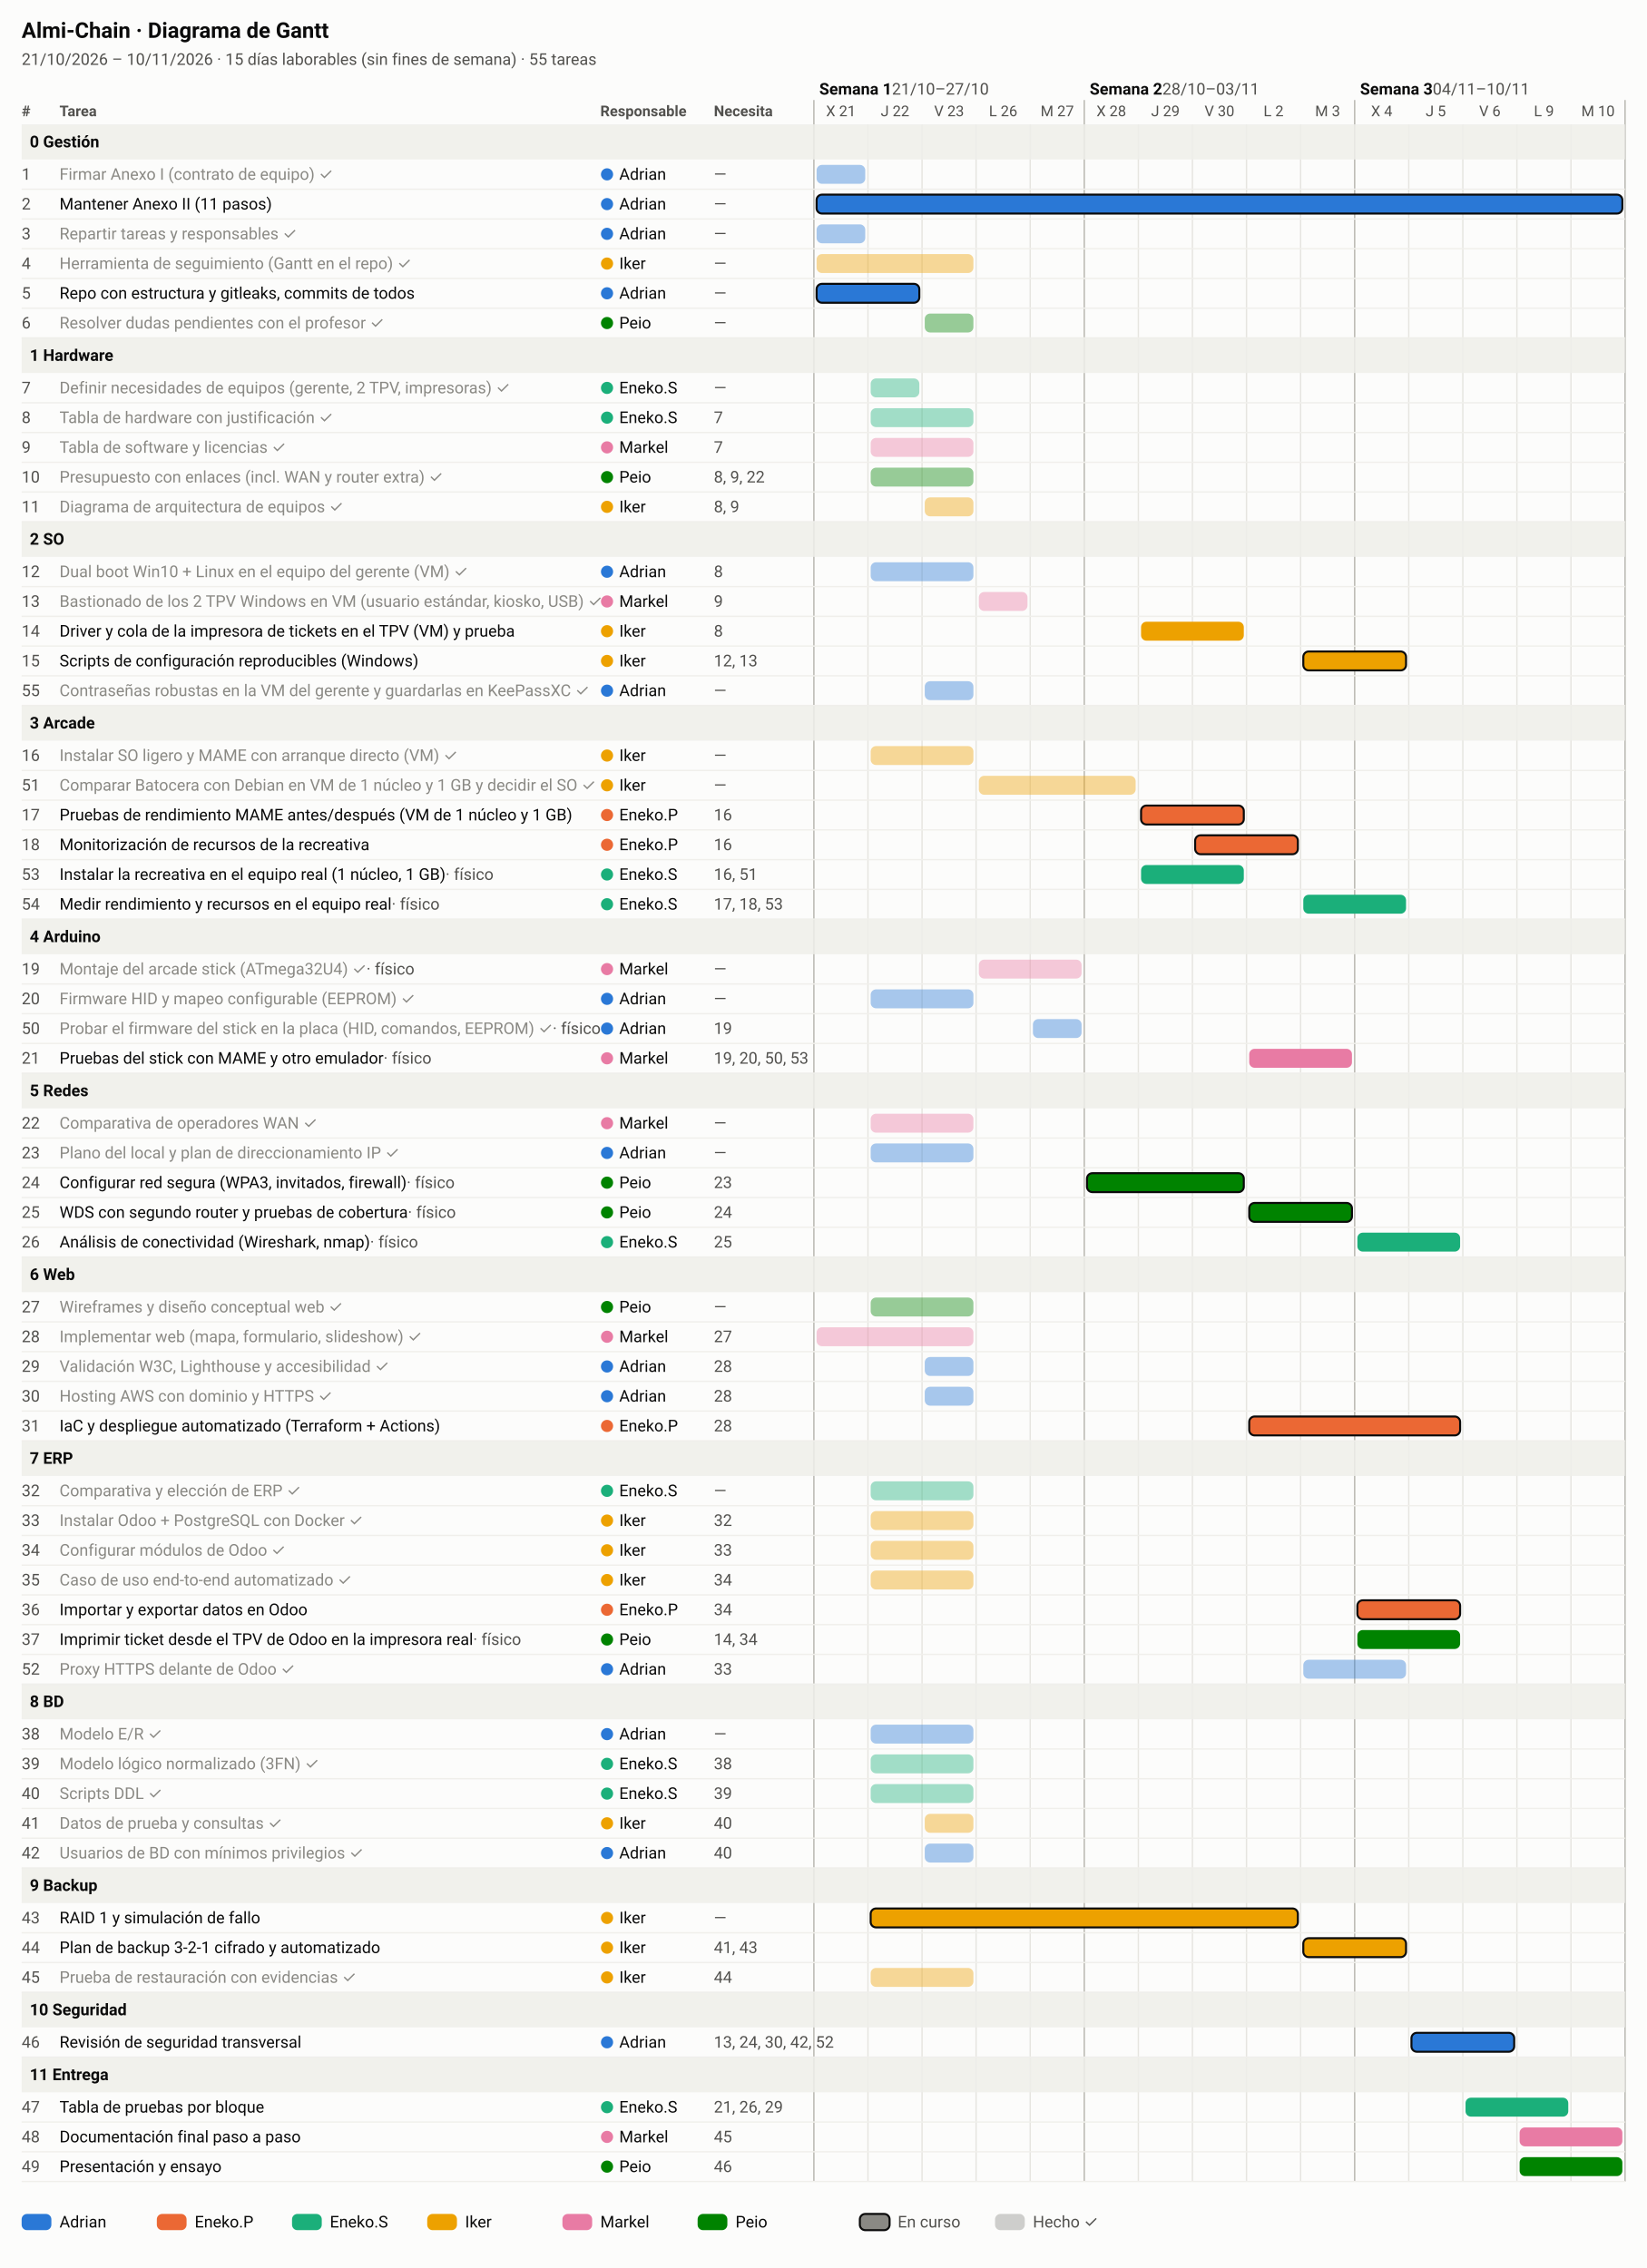
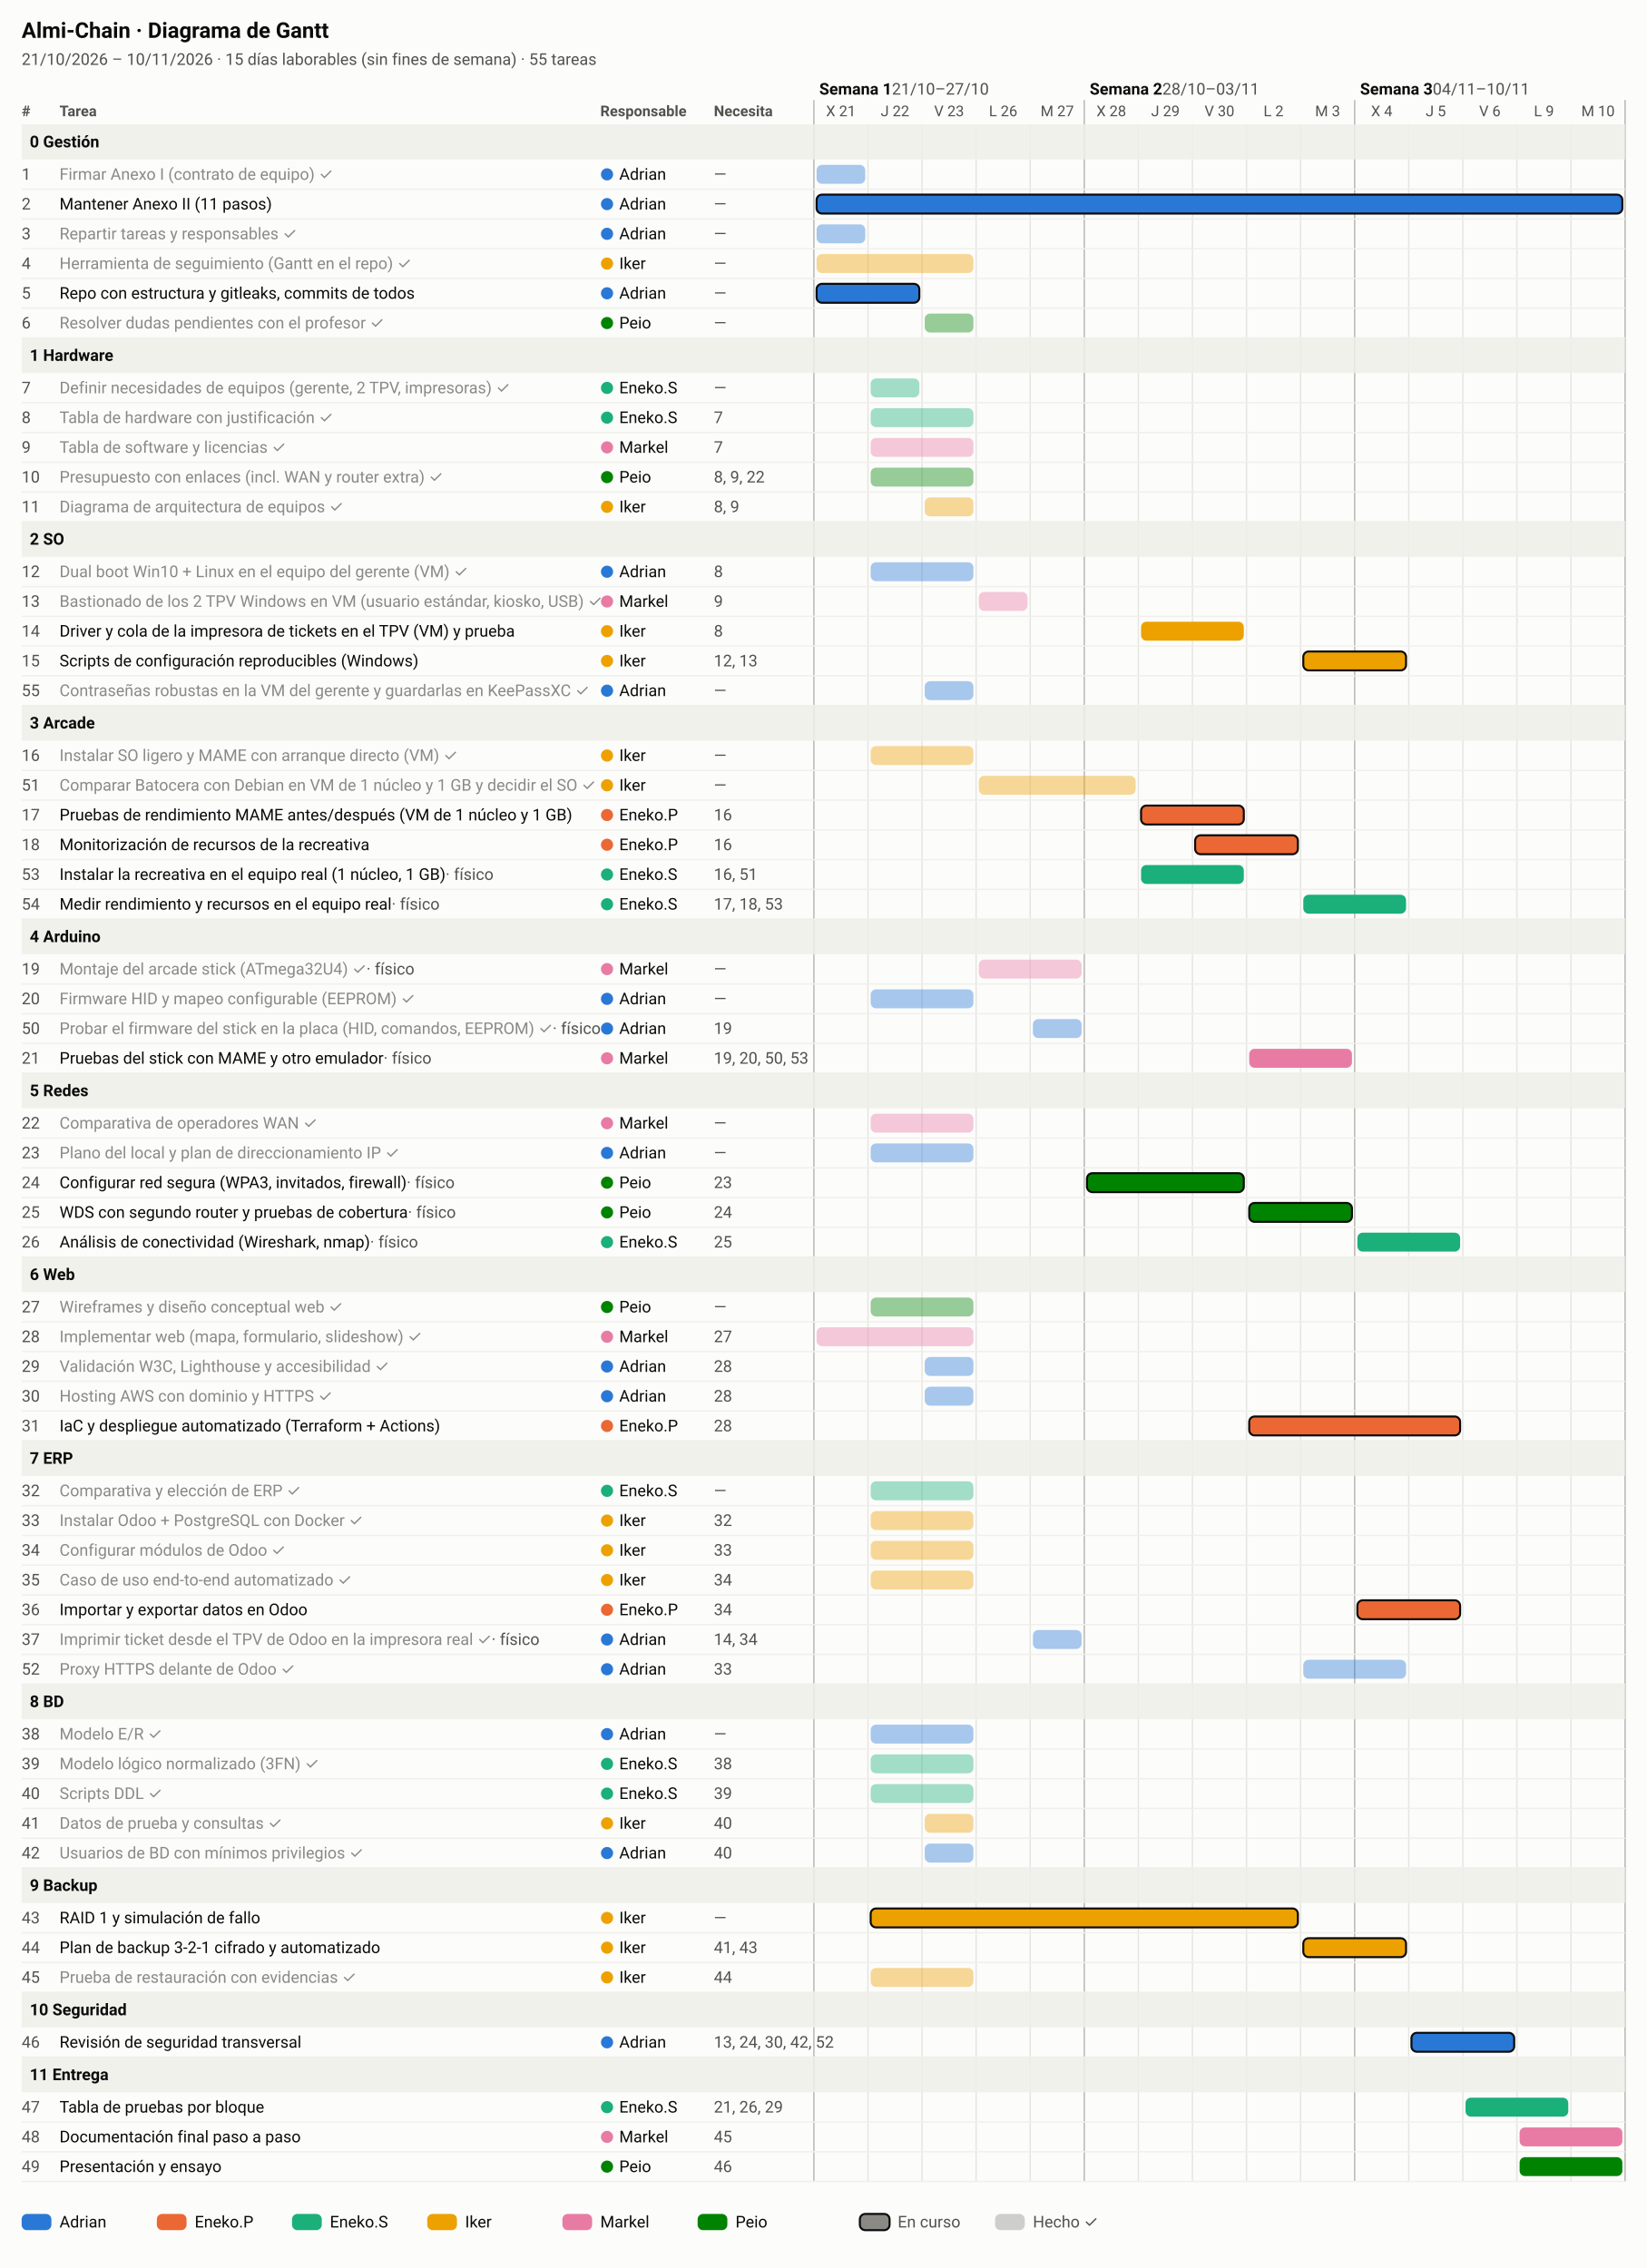
<svg xmlns="http://www.w3.org/2000/svg" width="1218" height="1678" viewBox="0 0 1218 1678" font-family="system-ui, -apple-system, Segoe UI, Roboto, sans-serif" font-size="12">
  <style>.t{fill:#0b0b0b}.s{fill:#52514e}.m{fill:#8a8984}.b{font-weight:600}</style>
  <rect width="1218" height="1678" fill="#fcfcfb" />
  <text x="16" y="28" class="t b" font-size="16">Almi-Chain · Diagrama de Gantt</text>
  <text x="16" y="48" class="s">21/10/2026 – 10/11/2026 · 15 días laborables (sin fines de semana) · 55 tareas</text>
  <text x="606" y="70" class="t b">Semana 1<tspan class="s" font-weight="400"> 21/10–27/10</tspan>
  </text>
  <text x="806" y="70" class="t b">Semana 2<tspan class="s" font-weight="400"> 28/10–03/11</tspan>
  </text>
  <text x="1006" y="70" class="t b">Semana 3<tspan class="s" font-weight="400"> 04/11–10/11</tspan>
  </text>
  <text x="622.0" y="86" text-anchor="middle" class="s" font-size="11">X 21</text>
  <text x="662.0" y="86" text-anchor="middle" class="s" font-size="11">J 22</text>
  <text x="702.0" y="86" text-anchor="middle" class="s" font-size="11">V 23</text>
  <text x="742.0" y="86" text-anchor="middle" class="s" font-size="11">L 26</text>
  <text x="782.0" y="86" text-anchor="middle" class="s" font-size="11">M 27</text>
  <text x="822.0" y="86" text-anchor="middle" class="s" font-size="11">X 28</text>
  <text x="862.0" y="86" text-anchor="middle" class="s" font-size="11">J 29</text>
  <text x="902.0" y="86" text-anchor="middle" class="s" font-size="11">V 30</text>
  <text x="942.0" y="86" text-anchor="middle" class="s" font-size="11">L 2</text>
  <text x="982.0" y="86" text-anchor="middle" class="s" font-size="11">M 3</text>
  <text x="1022.0" y="86" text-anchor="middle" class="s" font-size="11">X 4</text>
  <text x="1062.0" y="86" text-anchor="middle" class="s" font-size="11">J 5</text>
  <text x="1102.0" y="86" text-anchor="middle" class="s" font-size="11">V 6</text>
  <text x="1142.0" y="86" text-anchor="middle" class="s" font-size="11">L 9</text>
  <text x="1182.0" y="86" text-anchor="middle" class="s" font-size="11">M 10</text>
  <text x="16" y="86" class="s b" font-size="11">#</text>
  <text x="44" y="86" class="s b" font-size="11">Tarea</text>
  <text x="444" y="86" class="s b" font-size="11">Responsable</text>
  <text x="528" y="86" class="s b" font-size="11">Necesita</text>
  <line x1="602" y1="74" x2="602" y2="1614" stroke="#b8b7b0" stroke-width="1" />
  <line x1="642" y1="92" x2="642" y2="1614" stroke="#e6e5e0" stroke-width="1" />
  <line x1="682" y1="92" x2="682" y2="1614" stroke="#e6e5e0" stroke-width="1" />
  <line x1="722" y1="92" x2="722" y2="1614" stroke="#e6e5e0" stroke-width="1" />
  <line x1="762" y1="92" x2="762" y2="1614" stroke="#e6e5e0" stroke-width="1" />
  <line x1="802" y1="74" x2="802" y2="1614" stroke="#b8b7b0" stroke-width="1" />
  <line x1="842" y1="92" x2="842" y2="1614" stroke="#e6e5e0" stroke-width="1" />
  <line x1="882" y1="92" x2="882" y2="1614" stroke="#e6e5e0" stroke-width="1" />
  <line x1="922" y1="92" x2="922" y2="1614" stroke="#e6e5e0" stroke-width="1" />
  <line x1="962" y1="92" x2="962" y2="1614" stroke="#e6e5e0" stroke-width="1" />
  <line x1="1002" y1="74" x2="1002" y2="1614" stroke="#b8b7b0" stroke-width="1" />
  <line x1="1042" y1="92" x2="1042" y2="1614" stroke="#e6e5e0" stroke-width="1" />
  <line x1="1082" y1="92" x2="1082" y2="1614" stroke="#e6e5e0" stroke-width="1" />
  <line x1="1122" y1="92" x2="1122" y2="1614" stroke="#e6e5e0" stroke-width="1" />
  <line x1="1162" y1="92" x2="1162" y2="1614" stroke="#e6e5e0" stroke-width="1" />
  <line x1="1202" y1="74" x2="1202" y2="1614" stroke="#b8b7b0" stroke-width="1" />
  <rect x="16" y="92" width="1186" height="26" fill="#efeeea" fill-opacity="0.85" />
  <text x="22" y="109" class="t b">0 Gestión</text>
  <line x1="16" y1="140" x2="1202" y2="140" stroke="#f0efeb" />
  <text x="16" y="133.0" class="s">1</text>
  <text x="44" y="133.0" class="m">Firmar Anexo I (contrato de equipo) ✓</text>
  <circle cx="449" cy="129.0" r="4.5" fill="#2a78d6" />
  <text x="458" y="133.0" class="t">Adrian</text>
  <text x="528" y="133.0" class="s">—</text>
  <rect x="604" y="122" width="36" height="14" rx="4" fill="#2a78d6" fill-opacity="0.4" />
  <line x1="16" y1="162" x2="1202" y2="162" stroke="#f0efeb" />
  <text x="16" y="155.0" class="s">2</text>
  <text x="44" y="155.0" class="t">Mantener Anexo II (11 pasos)</text>
  <circle cx="449" cy="151.0" r="4.5" fill="#2a78d6" />
  <text x="458" y="155.0" class="t">Adrian</text>
  <text x="528" y="155.0" class="s">—</text>
  <rect x="604" y="144" width="596" height="14" rx="4" fill="#2a78d6" stroke="#0b0b0b" stroke-width="1.5" />
  <line x1="16" y1="184" x2="1202" y2="184" stroke="#f0efeb" />
  <text x="16" y="177.0" class="s">3</text>
  <text x="44" y="177.0" class="m">Repartir tareas y responsables ✓</text>
  <circle cx="449" cy="173.0" r="4.5" fill="#2a78d6" />
  <text x="458" y="177.0" class="t">Adrian</text>
  <text x="528" y="177.0" class="s">—</text>
  <rect x="604" y="166" width="36" height="14" rx="4" fill="#2a78d6" fill-opacity="0.4" />
  <line x1="16" y1="206" x2="1202" y2="206" stroke="#f0efeb" />
  <text x="16" y="199.0" class="s">4</text>
  <text x="44" y="199.0" class="m">Herramienta de seguimiento (Gantt en el repo) ✓</text>
  <circle cx="449" cy="195.0" r="4.5" fill="#eda100" />
  <text x="458" y="199.0" class="t">Iker</text>
  <text x="528" y="199.0" class="s">—</text>
  <rect x="604" y="188" width="116" height="14" rx="4" fill="#eda100" fill-opacity="0.4" />
  <line x1="16" y1="228" x2="1202" y2="228" stroke="#f0efeb" />
  <text x="16" y="221.0" class="s">5</text>
  <text x="44" y="221.0" class="t">Repo con estructura y gitleaks, commits de todos</text>
  <circle cx="449" cy="217.0" r="4.5" fill="#2a78d6" />
  <text x="458" y="221.0" class="t">Adrian</text>
  <text x="528" y="221.0" class="s">—</text>
  <rect x="604" y="210" width="76" height="14" rx="4" fill="#2a78d6" stroke="#0b0b0b" stroke-width="1.5" />
  <line x1="16" y1="250" x2="1202" y2="250" stroke="#f0efeb" />
  <text x="16" y="243.0" class="s">6</text>
  <text x="44" y="243.0" class="m">Resolver dudas pendientes con el profesor ✓</text>
  <circle cx="449" cy="239.0" r="4.5" fill="#008300" />
  <text x="458" y="243.0" class="t">Peio</text>
  <text x="528" y="243.0" class="s">—</text>
  <rect x="684" y="232" width="36" height="14" rx="4" fill="#008300" fill-opacity="0.4" />
  <rect x="16" y="250" width="1186" height="26" fill="#efeeea" fill-opacity="0.85" />
  <text x="22" y="267" class="t b">1 Hardware</text>
  <line x1="16" y1="298" x2="1202" y2="298" stroke="#f0efeb" />
  <text x="16" y="291.0" class="s">7</text>
  <text x="44" y="291.0" class="m">Definir necesidades de equipos (gerente, 2 TPV, impresoras) ✓</text>
  <circle cx="449" cy="287.0" r="4.5" fill="#1baf7a" />
  <text x="458" y="291.0" class="t">Eneko.S</text>
  <text x="528" y="291.0" class="s">—</text>
  <rect x="644" y="280" width="36" height="14" rx="4" fill="#1baf7a" fill-opacity="0.4" />
  <line x1="16" y1="320" x2="1202" y2="320" stroke="#f0efeb" />
  <text x="16" y="313.0" class="s">8</text>
  <text x="44" y="313.0" class="m">Tabla de hardware con justificación ✓</text>
  <circle cx="449" cy="309.0" r="4.5" fill="#1baf7a" />
  <text x="458" y="313.0" class="t">Eneko.S</text>
  <text x="528" y="313.0" class="s">7</text>
  <rect x="644" y="302" width="76" height="14" rx="4" fill="#1baf7a" fill-opacity="0.4" />
  <line x1="16" y1="342" x2="1202" y2="342" stroke="#f0efeb" />
  <text x="16" y="335.0" class="s">9</text>
  <text x="44" y="335.0" class="m">Tabla de software y licencias ✓</text>
  <circle cx="449" cy="331.0" r="4.5" fill="#e87ba4" />
  <text x="458" y="335.0" class="t">Markel</text>
  <text x="528" y="335.0" class="s">7</text>
  <rect x="644" y="324" width="76" height="14" rx="4" fill="#e87ba4" fill-opacity="0.4" />
  <line x1="16" y1="364" x2="1202" y2="364" stroke="#f0efeb" />
  <text x="16" y="357.0" class="s">10</text>
  <text x="44" y="357.0" class="m">Presupuesto con enlaces (incl. WAN y router extra) ✓</text>
  <circle cx="449" cy="353.0" r="4.5" fill="#008300" />
  <text x="458" y="357.0" class="t">Peio</text>
  <text x="528" y="357.0" class="s">8, 9, 22</text>
  <rect x="644" y="346" width="76" height="14" rx="4" fill="#008300" fill-opacity="0.4" />
  <line x1="16" y1="386" x2="1202" y2="386" stroke="#f0efeb" />
  <text x="16" y="379.0" class="s">11</text>
  <text x="44" y="379.0" class="m">Diagrama de arquitectura de equipos ✓</text>
  <circle cx="449" cy="375.0" r="4.5" fill="#eda100" />
  <text x="458" y="379.0" class="t">Iker</text>
  <text x="528" y="379.0" class="s">8, 9</text>
  <rect x="684" y="368" width="36" height="14" rx="4" fill="#eda100" fill-opacity="0.4" />
  <rect x="16" y="386" width="1186" height="26" fill="#efeeea" fill-opacity="0.85" />
  <text x="22" y="403" class="t b">2 SO</text>
  <line x1="16" y1="434" x2="1202" y2="434" stroke="#f0efeb" />
  <text x="16" y="427.0" class="s">12</text>
  <text x="44" y="427.0" class="m">Dual boot Win10 + Linux en el equipo del gerente (VM) ✓</text>
  <circle cx="449" cy="423.0" r="4.5" fill="#2a78d6" />
  <text x="458" y="427.0" class="t">Adrian</text>
  <text x="528" y="427.0" class="s">8</text>
  <rect x="644" y="416" width="76" height="14" rx="4" fill="#2a78d6" fill-opacity="0.4" />
  <line x1="16" y1="456" x2="1202" y2="456" stroke="#f0efeb" />
  <text x="16" y="449.0" class="s">13</text>
  <text x="44" y="449.0" class="m">Bastionado de los 2 TPV Windows en VM (usuario estándar, kiosko, USB) ✓</text>
  <circle cx="449" cy="445.0" r="4.5" fill="#e87ba4" />
  <text x="458" y="449.0" class="t">Markel</text>
  <text x="528" y="449.0" class="s">9</text>
  <rect x="724" y="438" width="36" height="14" rx="4" fill="#e87ba4" fill-opacity="0.4" />
  <line x1="16" y1="478" x2="1202" y2="478" stroke="#f0efeb" />
  <text x="16" y="471.0" class="s">14</text>
  <text x="44" y="471.0" class="t">Driver y cola de la impresora de tickets en el TPV (VM) y prueba</text>
  <circle cx="449" cy="467.0" r="4.5" fill="#eda100" />
  <text x="458" y="471.0" class="t">Iker</text>
  <text x="528" y="471.0" class="s">8</text>
  <rect x="844" y="460" width="76" height="14" rx="4" fill="#eda100" />
  <line x1="16" y1="500" x2="1202" y2="500" stroke="#f0efeb" />
  <text x="16" y="493.0" class="s">15</text>
  <text x="44" y="493.0" class="t">Scripts de configuración reproducibles (Windows)</text>
  <circle cx="449" cy="489.0" r="4.5" fill="#eda100" />
  <text x="458" y="493.0" class="t">Iker</text>
  <text x="528" y="493.0" class="s">12, 13</text>
  <rect x="964" y="482" width="76" height="14" rx="4" fill="#eda100" stroke="#0b0b0b" stroke-width="1.5" />
  <line x1="16" y1="522" x2="1202" y2="522" stroke="#f0efeb" />
  <text x="16" y="515.0" class="s">55</text>
  <text x="44" y="515.0" class="m">Contraseñas robustas en la VM del gerente y guardarlas en KeePassXC ✓</text>
  <circle cx="449" cy="511.0" r="4.5" fill="#2a78d6" />
  <text x="458" y="515.0" class="t">Adrian</text>
  <text x="528" y="515.0" class="s">—</text>
  <rect x="684" y="504" width="36" height="14" rx="4" fill="#2a78d6" fill-opacity="0.4" />
  <rect x="16" y="522" width="1186" height="26" fill="#efeeea" fill-opacity="0.85" />
  <text x="22" y="539" class="t b">3 Arcade</text>
  <line x1="16" y1="570" x2="1202" y2="570" stroke="#f0efeb" />
  <text x="16" y="563.0" class="s">16</text>
  <text x="44" y="563.0" class="m">Instalar SO ligero y MAME con arranque directo (VM) ✓</text>
  <circle cx="449" cy="559.0" r="4.5" fill="#eda100" />
  <text x="458" y="563.0" class="t">Iker</text>
  <text x="528" y="563.0" class="s">—</text>
  <rect x="644" y="552" width="76" height="14" rx="4" fill="#eda100" fill-opacity="0.4" />
  <line x1="16" y1="592" x2="1202" y2="592" stroke="#f0efeb" />
  <text x="16" y="585.0" class="s">51</text>
  <text x="44" y="585.0" class="m">Comparar Batocera con Debian en VM de 1 núcleo y 1 GB y decidir el SO ✓</text>
  <circle cx="449" cy="581.0" r="4.5" fill="#eda100" />
  <text x="458" y="585.0" class="t">Iker</text>
  <text x="528" y="585.0" class="s">—</text>
  <rect x="724" y="574" width="116" height="14" rx="4" fill="#eda100" fill-opacity="0.4" />
  <line x1="16" y1="614" x2="1202" y2="614" stroke="#f0efeb" />
  <text x="16" y="607.0" class="s">17</text>
  <text x="44" y="607.0" class="t">Pruebas de rendimiento MAME antes/después (VM de 1 núcleo y 1 GB)</text>
  <circle cx="449" cy="603.0" r="4.5" fill="#eb6834" />
  <text x="458" y="607.0" class="t">Eneko.P</text>
  <text x="528" y="607.0" class="s">16</text>
  <rect x="844" y="596" width="76" height="14" rx="4" fill="#eb6834" stroke="#0b0b0b" stroke-width="1.5" />
  <line x1="16" y1="636" x2="1202" y2="636" stroke="#f0efeb" />
  <text x="16" y="629.0" class="s">18</text>
  <text x="44" y="629.0" class="t">Monitorización de recursos de la recreativa</text>
  <circle cx="449" cy="625.0" r="4.5" fill="#eb6834" />
  <text x="458" y="629.0" class="t">Eneko.P</text>
  <text x="528" y="629.0" class="s">16</text>
  <rect x="884" y="618" width="76" height="14" rx="4" fill="#eb6834" stroke="#0b0b0b" stroke-width="1.5" />
  <line x1="16" y1="658" x2="1202" y2="658" stroke="#f0efeb" />
  <text x="16" y="651.0" class="s">53</text>
  <text x="44" y="651.0" class="t">Instalar la recreativa en el equipo real (1 núcleo, 1 GB)<tspan class="s"> · físico</tspan>
  </text>
  <circle cx="449" cy="647.0" r="4.5" fill="#1baf7a" />
  <text x="458" y="651.0" class="t">Eneko.S</text>
  <text x="528" y="651.0" class="s">16, 51</text>
  <rect x="844" y="640" width="76" height="14" rx="4" fill="#1baf7a" />
  <line x1="16" y1="680" x2="1202" y2="680" stroke="#f0efeb" />
  <text x="16" y="673.0" class="s">54</text>
  <text x="44" y="673.0" class="t">Medir rendimiento y recursos en el equipo real<tspan class="s"> · físico</tspan>
  </text>
  <circle cx="449" cy="669.0" r="4.5" fill="#1baf7a" />
  <text x="458" y="673.0" class="t">Eneko.S</text>
  <text x="528" y="673.0" class="s">17, 18, 53</text>
  <rect x="964" y="662" width="76" height="14" rx="4" fill="#1baf7a" />
  <rect x="16" y="680" width="1186" height="26" fill="#efeeea" fill-opacity="0.85" />
  <text x="22" y="697" class="t b">4 Arduino</text>
  <line x1="16" y1="728" x2="1202" y2="728" stroke="#f0efeb" />
  <text x="16" y="721.0" class="s">19</text>
  <text x="44" y="721.0" class="m">Montaje del arcade stick (ATmega32U4) ✓<tspan class="s"> · físico</tspan>
  </text>
  <circle cx="449" cy="717.0" r="4.5" fill="#e87ba4" />
  <text x="458" y="721.0" class="t">Markel</text>
  <text x="528" y="721.0" class="s">—</text>
  <rect x="724" y="710" width="76" height="14" rx="4" fill="#e87ba4" fill-opacity="0.4" />
  <line x1="16" y1="750" x2="1202" y2="750" stroke="#f0efeb" />
  <text x="16" y="743.0" class="s">20</text>
  <text x="44" y="743.0" class="m">Firmware HID y mapeo configurable (EEPROM) ✓</text>
  <circle cx="449" cy="739.0" r="4.5" fill="#2a78d6" />
  <text x="458" y="743.0" class="t">Adrian</text>
  <text x="528" y="743.0" class="s">—</text>
  <rect x="644" y="732" width="76" height="14" rx="4" fill="#2a78d6" fill-opacity="0.4" />
  <line x1="16" y1="772" x2="1202" y2="772" stroke="#f0efeb" />
  <text x="16" y="765.0" class="s">50</text>
  <text x="44" y="765.0" class="m">Probar el firmware del stick en la placa (HID, comandos, EEPROM) ✓<tspan class="s"> · físico</tspan>
  </text>
  <circle cx="449" cy="761.0" r="4.5" fill="#2a78d6" />
  <text x="458" y="765.0" class="t">Adrian</text>
  <text x="528" y="765.0" class="s">19</text>
  <rect x="764" y="754" width="36" height="14" rx="4" fill="#2a78d6" fill-opacity="0.4" />
  <line x1="16" y1="794" x2="1202" y2="794" stroke="#f0efeb" />
  <text x="16" y="787.0" class="s">21</text>
  <text x="44" y="787.0" class="t">Pruebas del stick con MAME y otro emulador<tspan class="s"> · físico</tspan>
  </text>
  <circle cx="449" cy="783.0" r="4.5" fill="#e87ba4" />
  <text x="458" y="787.0" class="t">Markel</text>
  <text x="528" y="787.0" class="s">19, 20, 50, 53</text>
  <rect x="924" y="776" width="76" height="14" rx="4" fill="#e87ba4" />
  <rect x="16" y="794" width="1186" height="26" fill="#efeeea" fill-opacity="0.85" />
  <text x="22" y="811" class="t b">5 Redes</text>
  <line x1="16" y1="842" x2="1202" y2="842" stroke="#f0efeb" />
  <text x="16" y="835.0" class="s">22</text>
  <text x="44" y="835.0" class="m">Comparativa de operadores WAN ✓</text>
  <circle cx="449" cy="831.0" r="4.5" fill="#e87ba4" />
  <text x="458" y="835.0" class="t">Markel</text>
  <text x="528" y="835.0" class="s">—</text>
  <rect x="644" y="824" width="76" height="14" rx="4" fill="#e87ba4" fill-opacity="0.4" />
  <line x1="16" y1="864" x2="1202" y2="864" stroke="#f0efeb" />
  <text x="16" y="857.0" class="s">23</text>
  <text x="44" y="857.0" class="m">Plano del local y plan de direccionamiento IP ✓</text>
  <circle cx="449" cy="853.0" r="4.5" fill="#2a78d6" />
  <text x="458" y="857.0" class="t">Adrian</text>
  <text x="528" y="857.0" class="s">—</text>
  <rect x="644" y="846" width="76" height="14" rx="4" fill="#2a78d6" fill-opacity="0.4" />
  <line x1="16" y1="886" x2="1202" y2="886" stroke="#f0efeb" />
  <text x="16" y="879.0" class="s">24</text>
  <text x="44" y="879.0" class="t">Configurar red segura (WPA3, invitados, firewall)<tspan class="s"> · físico</tspan>
  </text>
  <circle cx="449" cy="875.0" r="4.5" fill="#008300" />
  <text x="458" y="879.0" class="t">Peio</text>
  <text x="528" y="879.0" class="s">23</text>
  <rect x="804" y="868" width="116" height="14" rx="4" fill="#008300" stroke="#0b0b0b" stroke-width="1.5" />
  <line x1="16" y1="908" x2="1202" y2="908" stroke="#f0efeb" />
  <text x="16" y="901.0" class="s">25</text>
  <text x="44" y="901.0" class="t">WDS con segundo router y pruebas de cobertura<tspan class="s"> · físico</tspan>
  </text>
  <circle cx="449" cy="897.0" r="4.5" fill="#008300" />
  <text x="458" y="901.0" class="t">Peio</text>
  <text x="528" y="901.0" class="s">24</text>
  <rect x="924" y="890" width="76" height="14" rx="4" fill="#008300" stroke="#0b0b0b" stroke-width="1.5" />
  <line x1="16" y1="930" x2="1202" y2="930" stroke="#f0efeb" />
  <text x="16" y="923.0" class="s">26</text>
  <text x="44" y="923.0" class="t">Análisis de conectividad (Wireshark, nmap)<tspan class="s"> · físico</tspan>
  </text>
  <circle cx="449" cy="919.0" r="4.5" fill="#1baf7a" />
  <text x="458" y="923.0" class="t">Eneko.S</text>
  <text x="528" y="923.0" class="s">25</text>
  <rect x="1004" y="912" width="76" height="14" rx="4" fill="#1baf7a" />
  <rect x="16" y="930" width="1186" height="26" fill="#efeeea" fill-opacity="0.85" />
  <text x="22" y="947" class="t b">6 Web</text>
  <line x1="16" y1="978" x2="1202" y2="978" stroke="#f0efeb" />
  <text x="16" y="971.0" class="s">27</text>
  <text x="44" y="971.0" class="m">Wireframes y diseño conceptual web ✓</text>
  <circle cx="449" cy="967.0" r="4.5" fill="#008300" />
  <text x="458" y="971.0" class="t">Peio</text>
  <text x="528" y="971.0" class="s">—</text>
  <rect x="644" y="960" width="76" height="14" rx="4" fill="#008300" fill-opacity="0.4" />
  <line x1="16" y1="1000" x2="1202" y2="1000" stroke="#f0efeb" />
  <text x="16" y="993.0" class="s">28</text>
  <text x="44" y="993.0" class="m">Implementar web (mapa, formulario, slideshow) ✓</text>
  <circle cx="449" cy="989.0" r="4.5" fill="#e87ba4" />
  <text x="458" y="993.0" class="t">Markel</text>
  <text x="528" y="993.0" class="s">27</text>
  <rect x="604" y="982" width="116" height="14" rx="4" fill="#e87ba4" fill-opacity="0.4" />
  <line x1="16" y1="1022" x2="1202" y2="1022" stroke="#f0efeb" />
  <text x="16" y="1015.0" class="s">29</text>
  <text x="44" y="1015.0" class="m">Validación W3C, Lighthouse y accesibilidad ✓</text>
  <circle cx="449" cy="1011.0" r="4.5" fill="#2a78d6" />
  <text x="458" y="1015.0" class="t">Adrian</text>
  <text x="528" y="1015.0" class="s">28</text>
  <rect x="684" y="1004" width="36" height="14" rx="4" fill="#2a78d6" fill-opacity="0.4" />
  <line x1="16" y1="1044" x2="1202" y2="1044" stroke="#f0efeb" />
  <text x="16" y="1037.0" class="s">30</text>
  <text x="44" y="1037.0" class="m">Hosting AWS con dominio y HTTPS ✓</text>
  <circle cx="449" cy="1033.0" r="4.5" fill="#2a78d6" />
  <text x="458" y="1037.0" class="t">Adrian</text>
  <text x="528" y="1037.0" class="s">28</text>
  <rect x="684" y="1026" width="36" height="14" rx="4" fill="#2a78d6" fill-opacity="0.4" />
  <line x1="16" y1="1066" x2="1202" y2="1066" stroke="#f0efeb" />
  <text x="16" y="1059.0" class="s">31</text>
  <text x="44" y="1059.0" class="t">IaC y despliegue automatizado (Terraform + Actions)</text>
  <circle cx="449" cy="1055.0" r="4.5" fill="#eb6834" />
  <text x="458" y="1059.0" class="t">Eneko.P</text>
  <text x="528" y="1059.0" class="s">28</text>
  <rect x="924" y="1048" width="156" height="14" rx="4" fill="#eb6834" stroke="#0b0b0b" stroke-width="1.5" />
  <rect x="16" y="1066" width="1186" height="26" fill="#efeeea" fill-opacity="0.85" />
  <text x="22" y="1083" class="t b">7 ERP</text>
  <line x1="16" y1="1114" x2="1202" y2="1114" stroke="#f0efeb" />
  <text x="16" y="1107.0" class="s">32</text>
  <text x="44" y="1107.0" class="m">Comparativa y elección de ERP ✓</text>
  <circle cx="449" cy="1103.0" r="4.5" fill="#1baf7a" />
  <text x="458" y="1107.0" class="t">Eneko.S</text>
  <text x="528" y="1107.0" class="s">—</text>
  <rect x="644" y="1096" width="76" height="14" rx="4" fill="#1baf7a" fill-opacity="0.4" />
  <line x1="16" y1="1136" x2="1202" y2="1136" stroke="#f0efeb" />
  <text x="16" y="1129.0" class="s">33</text>
  <text x="44" y="1129.0" class="m">Instalar Odoo + PostgreSQL con Docker ✓</text>
  <circle cx="449" cy="1125.0" r="4.5" fill="#eda100" />
  <text x="458" y="1129.0" class="t">Iker</text>
  <text x="528" y="1129.0" class="s">32</text>
  <rect x="644" y="1118" width="76" height="14" rx="4" fill="#eda100" fill-opacity="0.4" />
  <line x1="16" y1="1158" x2="1202" y2="1158" stroke="#f0efeb" />
  <text x="16" y="1151.0" class="s">34</text>
  <text x="44" y="1151.0" class="m">Configurar módulos de Odoo ✓</text>
  <circle cx="449" cy="1147.0" r="4.5" fill="#eda100" />
  <text x="458" y="1151.0" class="t">Iker</text>
  <text x="528" y="1151.0" class="s">33</text>
  <rect x="644" y="1140" width="76" height="14" rx="4" fill="#eda100" fill-opacity="0.4" />
  <line x1="16" y1="1180" x2="1202" y2="1180" stroke="#f0efeb" />
  <text x="16" y="1173.0" class="s">35</text>
  <text x="44" y="1173.0" class="m">Caso de uso end-to-end automatizado ✓</text>
  <circle cx="449" cy="1169.0" r="4.5" fill="#eda100" />
  <text x="458" y="1173.0" class="t">Iker</text>
  <text x="528" y="1173.0" class="s">34</text>
  <rect x="644" y="1162" width="76" height="14" rx="4" fill="#eda100" fill-opacity="0.4" />
  <line x1="16" y1="1202" x2="1202" y2="1202" stroke="#f0efeb" />
  <text x="16" y="1195.0" class="s">36</text>
  <text x="44" y="1195.0" class="t">Importar y exportar datos en Odoo</text>
  <circle cx="449" cy="1191.0" r="4.5" fill="#eb6834" />
  <text x="458" y="1195.0" class="t">Eneko.P</text>
  <text x="528" y="1195.0" class="s">34</text>
  <rect x="1004" y="1184" width="76" height="14" rx="4" fill="#eb6834" stroke="#0b0b0b" stroke-width="1.5" />
  <line x1="16" y1="1224" x2="1202" y2="1224" stroke="#f0efeb" />
  <text x="16" y="1217.0" class="s">37</text>
-   <text x="44" y="1217.0" class="t">Imprimir ticket desde el TPV de Odoo en la impresora real<tspan class="s"> · físico</tspan>
-   </text>
-   <circle cx="449" cy="1213.0" r="4.5" fill="#008300" />
-   <text x="458" y="1217.0" class="t">Peio</text>
+   <text x="44" y="1217.0" class="m">Imprimir ticket desde el TPV de Odoo en la impresora real ✓<tspan class="s"> · físico</tspan>
+   </text>
+   <circle cx="449" cy="1213.0" r="4.5" fill="#2a78d6" />
+   <text x="458" y="1217.0" class="t">Adrian</text>
  <text x="528" y="1217.0" class="s">14, 34</text>
-   <rect x="1004" y="1206" width="76" height="14" rx="4" fill="#008300" />
+   <rect x="764" y="1206" width="36" height="14" rx="4" fill="#2a78d6" fill-opacity="0.4" />
  <line x1="16" y1="1246" x2="1202" y2="1246" stroke="#f0efeb" />
  <text x="16" y="1239.0" class="s">52</text>
  <text x="44" y="1239.0" class="m">Proxy HTTPS delante de Odoo ✓</text>
  <circle cx="449" cy="1235.0" r="4.5" fill="#2a78d6" />
  <text x="458" y="1239.0" class="t">Adrian</text>
  <text x="528" y="1239.0" class="s">33</text>
  <rect x="964" y="1228" width="76" height="14" rx="4" fill="#2a78d6" fill-opacity="0.4" />
  <rect x="16" y="1246" width="1186" height="26" fill="#efeeea" fill-opacity="0.85" />
  <text x="22" y="1263" class="t b">8 BD</text>
  <line x1="16" y1="1294" x2="1202" y2="1294" stroke="#f0efeb" />
  <text x="16" y="1287.0" class="s">38</text>
  <text x="44" y="1287.0" class="m">Modelo E/R ✓</text>
  <circle cx="449" cy="1283.0" r="4.5" fill="#2a78d6" />
  <text x="458" y="1287.0" class="t">Adrian</text>
  <text x="528" y="1287.0" class="s">—</text>
  <rect x="644" y="1276" width="76" height="14" rx="4" fill="#2a78d6" fill-opacity="0.4" />
  <line x1="16" y1="1316" x2="1202" y2="1316" stroke="#f0efeb" />
  <text x="16" y="1309.0" class="s">39</text>
  <text x="44" y="1309.0" class="m">Modelo lógico normalizado (3FN) ✓</text>
  <circle cx="449" cy="1305.0" r="4.5" fill="#1baf7a" />
  <text x="458" y="1309.0" class="t">Eneko.S</text>
  <text x="528" y="1309.0" class="s">38</text>
  <rect x="644" y="1298" width="76" height="14" rx="4" fill="#1baf7a" fill-opacity="0.4" />
  <line x1="16" y1="1338" x2="1202" y2="1338" stroke="#f0efeb" />
  <text x="16" y="1331.0" class="s">40</text>
  <text x="44" y="1331.0" class="m">Scripts DDL ✓</text>
  <circle cx="449" cy="1327.0" r="4.5" fill="#1baf7a" />
  <text x="458" y="1331.0" class="t">Eneko.S</text>
  <text x="528" y="1331.0" class="s">39</text>
  <rect x="644" y="1320" width="76" height="14" rx="4" fill="#1baf7a" fill-opacity="0.4" />
  <line x1="16" y1="1360" x2="1202" y2="1360" stroke="#f0efeb" />
  <text x="16" y="1353.0" class="s">41</text>
  <text x="44" y="1353.0" class="m">Datos de prueba y consultas ✓</text>
  <circle cx="449" cy="1349.0" r="4.5" fill="#eda100" />
  <text x="458" y="1353.0" class="t">Iker</text>
  <text x="528" y="1353.0" class="s">40</text>
  <rect x="684" y="1342" width="36" height="14" rx="4" fill="#eda100" fill-opacity="0.4" />
  <line x1="16" y1="1382" x2="1202" y2="1382" stroke="#f0efeb" />
  <text x="16" y="1375.0" class="s">42</text>
  <text x="44" y="1375.0" class="m">Usuarios de BD con mínimos privilegios ✓</text>
  <circle cx="449" cy="1371.0" r="4.5" fill="#2a78d6" />
  <text x="458" y="1375.0" class="t">Adrian</text>
  <text x="528" y="1375.0" class="s">40</text>
  <rect x="684" y="1364" width="36" height="14" rx="4" fill="#2a78d6" fill-opacity="0.4" />
  <rect x="16" y="1382" width="1186" height="26" fill="#efeeea" fill-opacity="0.85" />
  <text x="22" y="1399" class="t b">9 Backup</text>
  <line x1="16" y1="1430" x2="1202" y2="1430" stroke="#f0efeb" />
  <text x="16" y="1423.0" class="s">43</text>
  <text x="44" y="1423.0" class="t">RAID 1 y simulación de fallo</text>
  <circle cx="449" cy="1419.0" r="4.5" fill="#eda100" />
  <text x="458" y="1423.0" class="t">Iker</text>
  <text x="528" y="1423.0" class="s">—</text>
  <rect x="644" y="1412" width="316" height="14" rx="4" fill="#eda100" stroke="#0b0b0b" stroke-width="1.5" />
  <line x1="16" y1="1452" x2="1202" y2="1452" stroke="#f0efeb" />
  <text x="16" y="1445.0" class="s">44</text>
  <text x="44" y="1445.0" class="t">Plan de backup 3-2-1 cifrado y automatizado</text>
  <circle cx="449" cy="1441.0" r="4.5" fill="#eda100" />
  <text x="458" y="1445.0" class="t">Iker</text>
  <text x="528" y="1445.0" class="s">41, 43</text>
  <rect x="964" y="1434" width="76" height="14" rx="4" fill="#eda100" stroke="#0b0b0b" stroke-width="1.5" />
  <line x1="16" y1="1474" x2="1202" y2="1474" stroke="#f0efeb" />
  <text x="16" y="1467.0" class="s">45</text>
  <text x="44" y="1467.0" class="m">Prueba de restauración con evidencias ✓</text>
  <circle cx="449" cy="1463.0" r="4.5" fill="#eda100" />
  <text x="458" y="1467.0" class="t">Iker</text>
  <text x="528" y="1467.0" class="s">44</text>
  <rect x="644" y="1456" width="76" height="14" rx="4" fill="#eda100" fill-opacity="0.4" />
  <rect x="16" y="1474" width="1186" height="26" fill="#efeeea" fill-opacity="0.85" />
  <text x="22" y="1491" class="t b">10 Seguridad</text>
  <line x1="16" y1="1522" x2="1202" y2="1522" stroke="#f0efeb" />
  <text x="16" y="1515.0" class="s">46</text>
  <text x="44" y="1515.0" class="t">Revisión de seguridad transversal</text>
  <circle cx="449" cy="1511.0" r="4.5" fill="#2a78d6" />
  <text x="458" y="1515.0" class="t">Adrian</text>
  <text x="528" y="1515.0" class="s">13, 24, 30, 42, 52</text>
  <rect x="1044" y="1504" width="76" height="14" rx="4" fill="#2a78d6" stroke="#0b0b0b" stroke-width="1.5" />
  <rect x="16" y="1522" width="1186" height="26" fill="#efeeea" fill-opacity="0.85" />
  <text x="22" y="1539" class="t b">11 Entrega</text>
  <line x1="16" y1="1570" x2="1202" y2="1570" stroke="#f0efeb" />
  <text x="16" y="1563.0" class="s">47</text>
  <text x="44" y="1563.0" class="t">Tabla de pruebas por bloque</text>
  <circle cx="449" cy="1559.0" r="4.5" fill="#1baf7a" />
  <text x="458" y="1563.0" class="t">Eneko.S</text>
  <text x="528" y="1563.0" class="s">21, 26, 29</text>
  <rect x="1084" y="1552" width="76" height="14" rx="4" fill="#1baf7a" />
  <line x1="16" y1="1592" x2="1202" y2="1592" stroke="#f0efeb" />
  <text x="16" y="1585.0" class="s">48</text>
  <text x="44" y="1585.0" class="t">Documentación final paso a paso</text>
  <circle cx="449" cy="1581.0" r="4.5" fill="#e87ba4" />
  <text x="458" y="1585.0" class="t">Markel</text>
  <text x="528" y="1585.0" class="s">45</text>
  <rect x="1124" y="1574" width="76" height="14" rx="4" fill="#e87ba4" />
  <line x1="16" y1="1614" x2="1202" y2="1614" stroke="#f0efeb" />
  <text x="16" y="1607.0" class="s">49</text>
  <text x="44" y="1607.0" class="t">Presentación y ensayo</text>
  <circle cx="449" cy="1603.0" r="4.5" fill="#008300" />
  <text x="458" y="1607.0" class="t">Peio</text>
  <text x="528" y="1607.0" class="s">46</text>
  <rect x="1124" y="1596" width="76" height="14" rx="4" fill="#008300" />
  <rect x="16" y="1638" width="22" height="12" rx="4" fill="#2a78d6" />
  <text x="44" y="1648" class="t">Adrian</text>
  <rect x="116" y="1638" width="22" height="12" rx="4" fill="#eb6834" />
  <text x="144" y="1648" class="t">Eneko.P</text>
  <rect x="216" y="1638" width="22" height="12" rx="4" fill="#1baf7a" />
  <text x="244" y="1648" class="t">Eneko.S</text>
  <rect x="316" y="1638" width="22" height="12" rx="4" fill="#eda100" />
  <text x="344" y="1648" class="t">Iker</text>
  <rect x="416" y="1638" width="22" height="12" rx="4" fill="#e87ba4" />
  <text x="444" y="1648" class="t">Markel</text>
  <rect x="516" y="1638" width="22" height="12" rx="4" fill="#008300" />
  <text x="544" y="1648" class="t">Peio</text>
  <rect x="636" y="1638" width="22" height="12" rx="4" fill="#8a8984" stroke="#0b0b0b" stroke-width="1.5" />
  <text x="664" y="1648" class="s">En curso</text>
  <rect x="736" y="1638" width="22" height="12" rx="4" fill="#8a8984" fill-opacity="0.4" />
  <text x="764" y="1648" class="s">Hecho ✓</text>
</svg>
